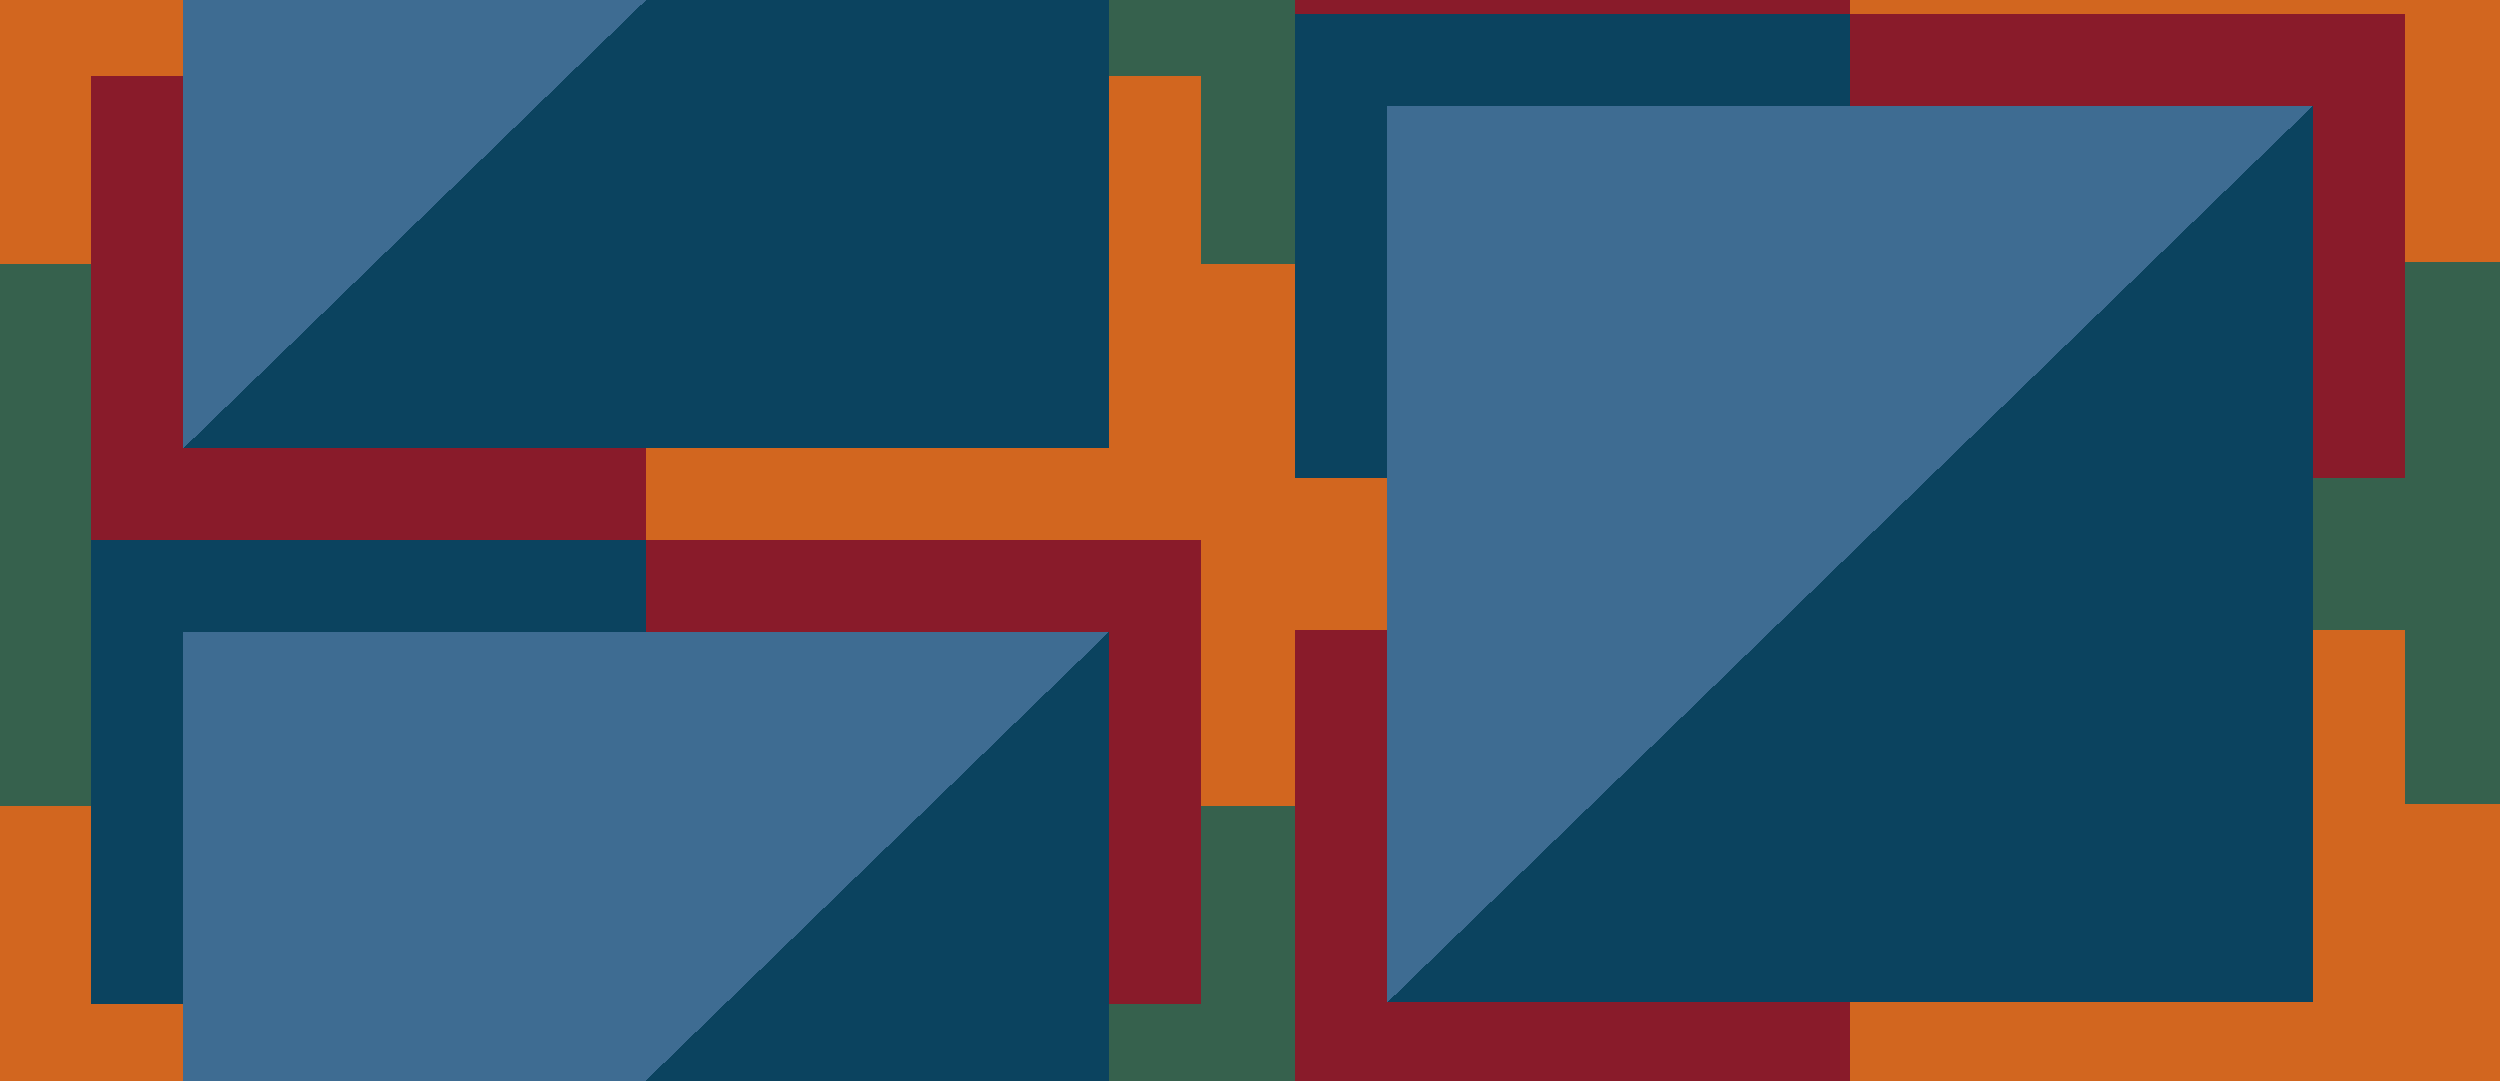
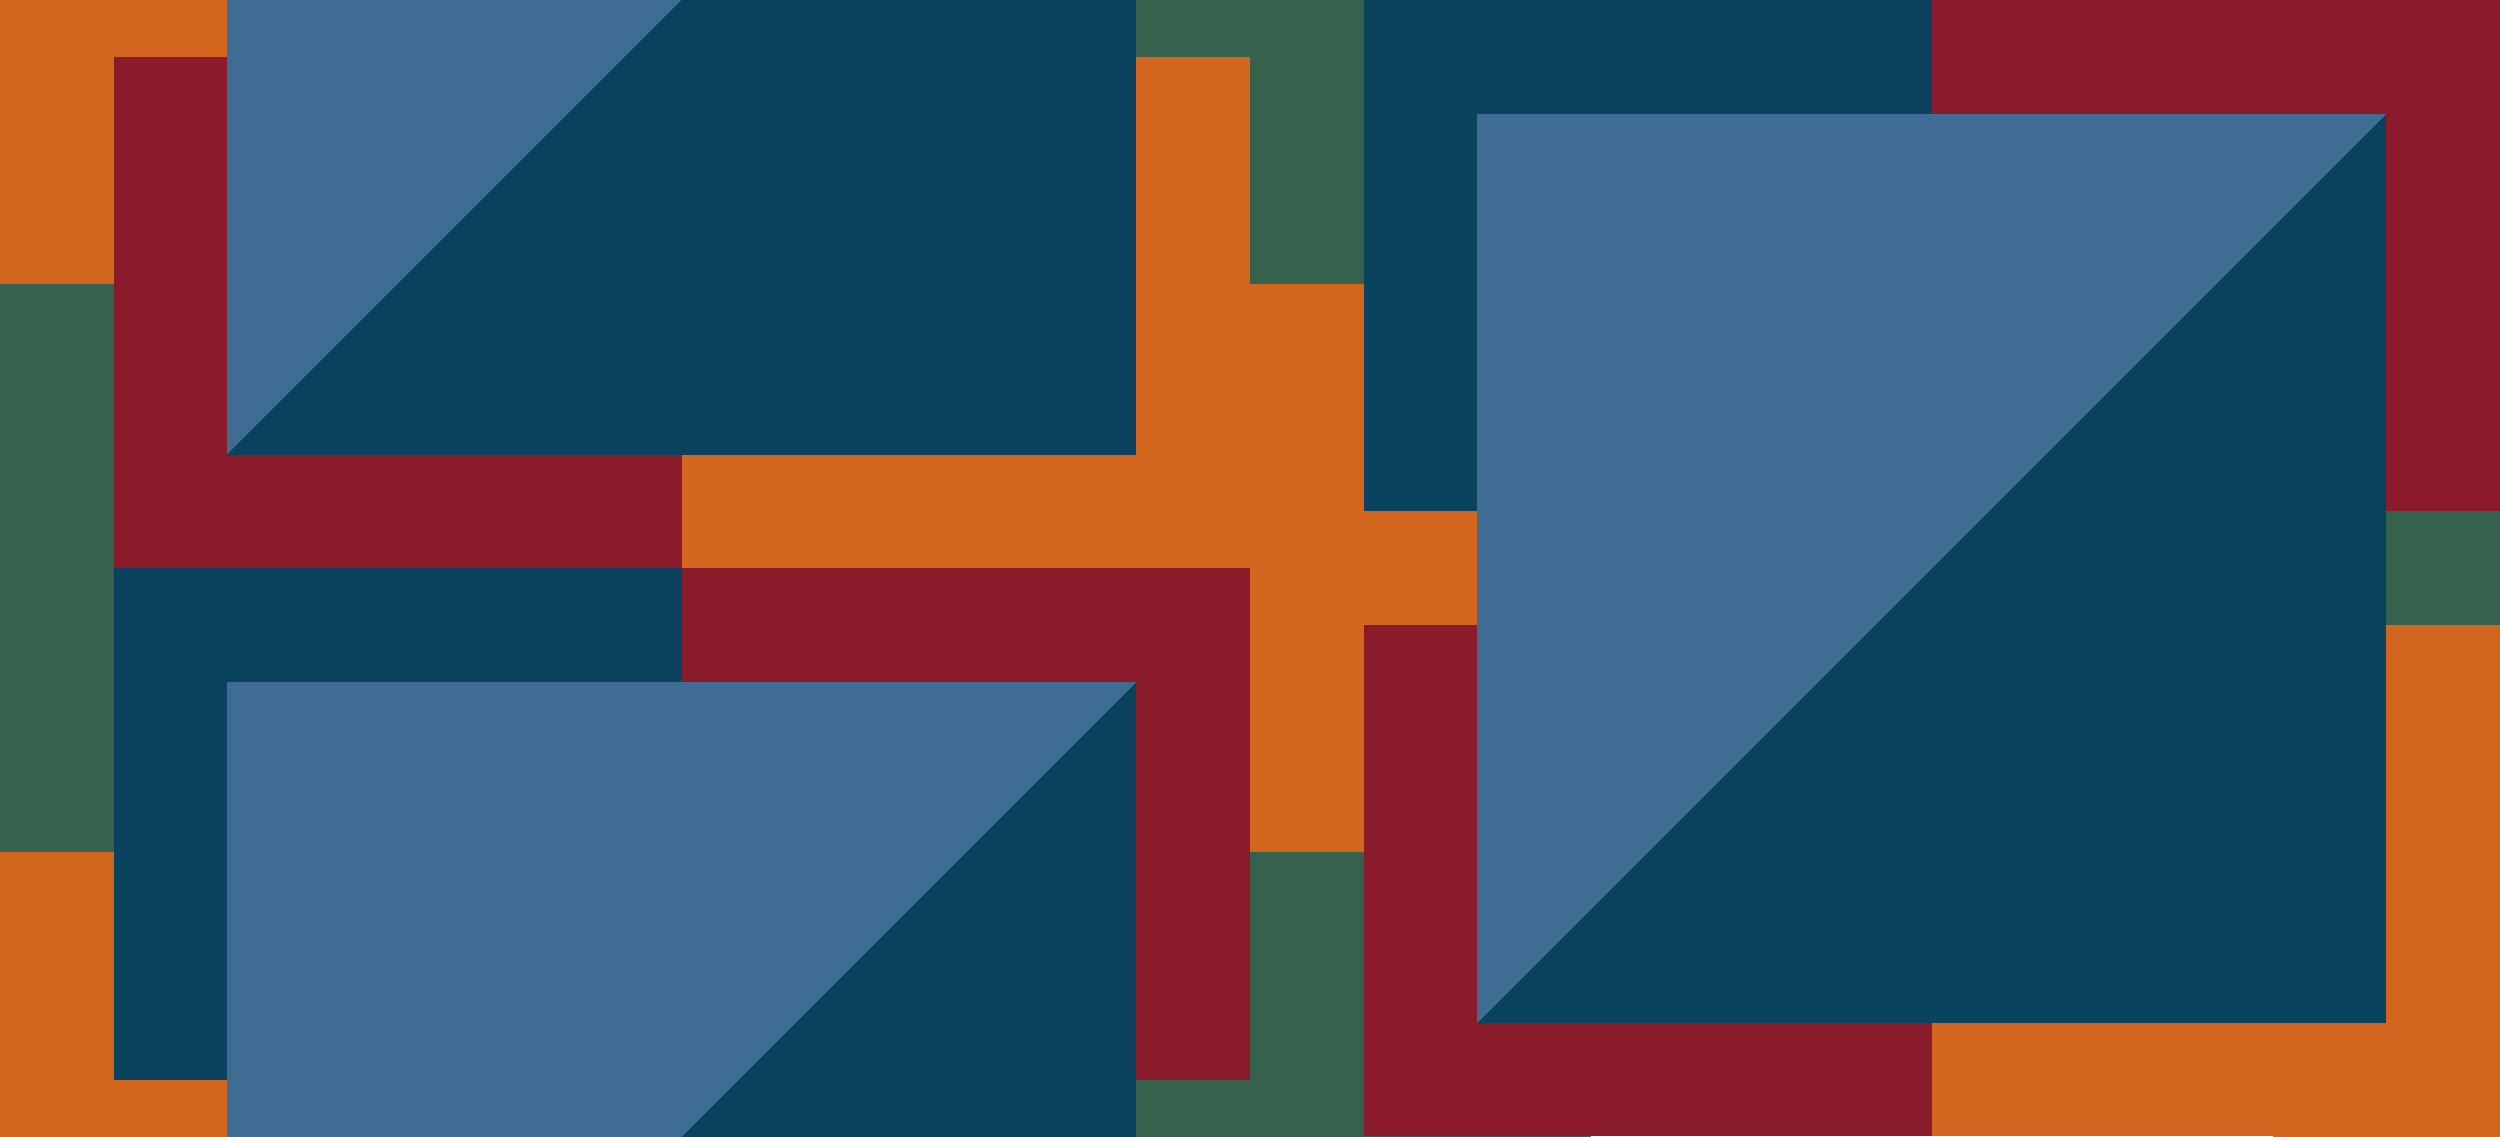
- <svg xmlns="http://www.w3.org/2000/svg" width="194.363" height="83.98" viewBox="0 0 194.363 83.98" id="svg3738" version="1.1" style="shape-rendering:crispEdges">
-   <defs id="defs3740" />
-   <g id="layer1" transform="translate(-269.8901,-326.9162)">
-     <g id="g29644" transform="matrix(8.359565,0,0,8.359565,-982.5179,-1274.966)">
-       <g style="opacity:1" transform="translate(22.57853,75.11607)" id="g27911-8-8">
-         <rect style="opacity:1;fill:#d2661f;fill-opacity:1;stroke:none;stroke-width:2.809;stroke-miterlimit:4;stroke-dasharray:none;stroke-dashoffset:0;stroke-opacity:1" id="rect13059-9-2-3-9-4-3-4-4-5-3-4-8" width="5.043" height="25.215" x="136.493" y="108.874" ry="0" />
-         <rect style="opacity:1;fill:#36614d;fill-opacity:1;stroke:none;stroke-width:1.256;stroke-miterlimit:4;stroke-dasharray:none;stroke-dashoffset:0;stroke-opacity:1" id="rect13059-9-2-3-9-4-8-8-2-50-85-4" width="5.043" height="5.043" x="136.493" y="113.917" ry="0" />
-         <rect style="opacity:1;fill:#36614d;fill-opacity:1;stroke:none;stroke-width:1.256;stroke-miterlimit:4;stroke-dasharray:none;stroke-dashoffset:0;stroke-opacity:1" id="rect13059-9-2-3-9-4-8-8-2-50-8-50-3" width="5.043" height="5.043" x="136.493" y="124.003" ry="0" />
-       </g>
-       <g style="opacity:1" transform="translate(54.65824,71.72231)" id="g27995-7-5">
-         <rect style="opacity:1;fill:#d2661f;fill-opacity:1;stroke:none;stroke-width:2.809;stroke-miterlimit:4;stroke-dasharray:none;stroke-dashoffset:0;stroke-opacity:1" id="rect13059-9-2-3-9-4-3-4-4-5-3-3-1-1" width="5.043" height="25.215" x="93.724" y="112.268" ry="0" />
-         <rect style="opacity:1;fill:#36614d;fill-opacity:1;stroke:none;stroke-width:1.256;stroke-miterlimit:4;stroke-dasharray:none;stroke-dashoffset:0;stroke-opacity:1" id="rect13059-9-2-3-9-4-8-8-2-50-89-4-1" width="5.043" height="5.043" x="93.724" y="112.268" ry="0" />
-         <rect style="opacity:1;fill:#36614d;fill-opacity:1;stroke:none;stroke-width:1.256;stroke-miterlimit:4;stroke-dasharray:none;stroke-dashoffset:0;stroke-opacity:1" id="rect13059-9-2-3-9-4-8-8-2-50-8-5-0-1" width="5.043" height="5.043" x="93.724" y="122.354" ry="0" />
-         <rect style="opacity:1;fill:#36614d;fill-opacity:1;stroke:none;stroke-width:1.256;stroke-miterlimit:4;stroke-dasharray:none;stroke-dashoffset:0;stroke-opacity:1" id="rect13059-9-2-3-9-4-8-8-2-50-89-8-2-2" width="5.043" height="5.043" x="93.724" y="132.44" ry="0" />
-       </g>
-       <g style="opacity:1" transform="translate(76.09542,71.70277)" id="g27995-7-5-1">
-         <rect style="opacity:1;fill:#d2661f;fill-opacity:1;stroke:none;stroke-width:2.809;stroke-miterlimit:4;stroke-dasharray:none;stroke-dashoffset:0;stroke-opacity:1" id="rect13059-9-2-3-9-4-3-4-4-5-3-3-1-1-1" width="5.043" height="25.215" x="93.724" y="112.268" ry="0" />
-         <rect style="opacity:1;fill:#36614d;fill-opacity:1;stroke:none;stroke-width:1.256;stroke-miterlimit:4;stroke-dasharray:none;stroke-dashoffset:0;stroke-opacity:1" id="rect13059-9-2-3-9-4-8-8-2-50-89-4-1-3" width="5.043" height="5.043" x="93.724" y="112.268" ry="0" />
-         <rect style="opacity:1;fill:#36614d;fill-opacity:1;stroke:none;stroke-width:1.256;stroke-miterlimit:4;stroke-dasharray:none;stroke-dashoffset:0;stroke-opacity:1" id="rect13059-9-2-3-9-4-8-8-2-50-8-5-0-1-3" width="5.043" height="5.043" x="93.724" y="122.354" ry="0" />
-         <rect style="opacity:1;fill:#36614d;fill-opacity:1;stroke:none;stroke-width:1.256;stroke-miterlimit:4;stroke-dasharray:none;stroke-dashoffset:0;stroke-opacity:1" id="rect13059-9-2-3-9-4-8-8-2-50-89-8-2-2-8" width="5.043" height="5.043" x="93.724" y="132.44" ry="0" />
-       </g>
+ <svg xmlns="http://www.w3.org/2000/svg" stroke-width="0" version="1.1" width="88" height="40" viewBox="0 20 88 40" style="shape-rendering:crispEdges">
+   <g stroke="none">
+     <g transform="translate(-8,-10)">
+       <rect width="20" height="100" fill="#d2661f" />
+       <rect width="20" height="20" fill="#36614d" />
+       <rect width="20" height="20" fill="#36614d" y="40" />
+       <rect width="20" height="20" fill="#36614d" y="80" />
    </g>
-     <g style="opacity:1" id="g28052-5-6-3" transform="matrix(8.359565,0,0,8.359565,-619.3093,-648.7054)">
-       <g id="g27559-1-8-6" style="opacity:1" transform="translate(0,5.291666)">
-         <rect ry="0" y="122.17" x="112.378" height="4.315" width="5.16" id="rect13059-9-1-1-8-5-0-8-2-9-0-7" style="opacity:1;fill:#d2661f;fill-opacity:1;stroke:none;stroke-width:1.176;stroke-miterlimit:4;stroke-dasharray:none;stroke-dashoffset:0;stroke-opacity:1" />
-         <rect ry="0" y="122.17" x="107.218" height="4.315" width="5.16" id="rect13059-6-5-1-9-9-0-1-8-1-3-4-5" style="opacity:1;fill:#891b2a;fill-opacity:1;stroke:none;stroke-width:1.176;stroke-miterlimit:4;stroke-dasharray:none;stroke-dashoffset:0;stroke-opacity:1" />
-         <rect ry="0" y="116.438" x="112.378" height="4.315" width="5.16" id="rect13059-9-2-7-7-4-39-5-1-8-3" style="opacity:1;fill:#891b2a;fill-opacity:1;stroke:none;stroke-width:1.176;stroke-miterlimit:4;stroke-dasharray:none;stroke-dashoffset:0;stroke-opacity:1" />
-         <rect ry="0" y="116.438" x="107.218" height="4.315" width="5.16" id="rect13059-6-5-13-7-8-9-7-4-4-9-5" style="opacity:1;fill:#0b435f;fill-opacity:1;stroke:none;stroke-width:1.176;stroke-miterlimit:4;stroke-dasharray:none;stroke-dashoffset:0;stroke-opacity:1" />
-         <path id="path6706-6-6-5-0-0-0-0-5-1-7-6" style="fill:#3e6c92;fill-opacity:1;fill-rule:nonzero;stroke:none;stroke-width:0.353" d="m 116.682,125.632 -8.608,0 0,-8.34 8.608,0 z" />
-         <g transform="matrix(0.3527778,0,0,-0.3527778,108.0741,125.632)" id="g6734-4-5-0-3-9-6-32-9-0-0-2">
-           <path id="path6736-5-9-7-4-3-9-2-6-3-4-9" style="fill:#0b435f;fill-opacity:1;fill-rule:nonzero;stroke:none" d="M 0,0 24.402,23.638 24.402,0 Z" />
-         </g>
-         <rect ry="0" y="112.123" x="112.378" height="4.315" width="5.16" id="rect13059-9-1-1-8-5-0-0-2-0-7-2-1" style="opacity:1;fill:#d2661f;fill-opacity:1;stroke:none;stroke-width:1.176;stroke-miterlimit:4;stroke-dasharray:none;stroke-dashoffset:0;stroke-opacity:1" />
-         <rect ry="0" y="112.123" x="107.218" height="4.315" width="5.16" id="rect13059-6-5-1-9-9-0-1-4-7-0-8-1-2" style="opacity:1;fill:#891b2a;fill-opacity:1;stroke:none;stroke-width:1.176;stroke-miterlimit:4;stroke-dasharray:none;stroke-dashoffset:0;stroke-opacity:1" />
-         <rect ry="0" y="106.391" x="112.378" height="4.315" width="5.16" id="rect13059-9-2-7-7-4-8-6-0-9-8-7" style="opacity:1;fill:#891b2a;fill-opacity:1;stroke:none;stroke-width:1.176;stroke-miterlimit:4;stroke-dasharray:none;stroke-dashoffset:0;stroke-opacity:1" />
-         <rect ry="0" y="106.391" x="107.218" height="4.315" width="5.16" id="rect13059-6-5-13-7-8-9-4-5-0-1-8-0" style="opacity:1;fill:#0b435f;fill-opacity:1;stroke:none;stroke-width:1.176;stroke-miterlimit:4;stroke-dasharray:none;stroke-dashoffset:0;stroke-opacity:1" />
-         <path id="path6706-6-6-5-0-0-0-1-8-6-7-3-9" style="fill:#3e6c92;fill-opacity:1;fill-rule:nonzero;stroke:none;stroke-width:0.353" d="m 116.682,115.585 -8.608,0 0,-8.34 8.608,0 z" />
-         <g transform="matrix(0.3527778,0,0,-0.3527778,108.0741,115.5851)" id="g6734-4-5-0-3-9-6-4-96-8-7-6-3">
-           <path id="path6736-5-9-7-4-3-9-3-6-5-7-8-6" style="fill:#0b435f;fill-opacity:1;fill-rule:nonzero;stroke:none" d="M 0,0 24.402,23.638 24.402,0 Z" />
-         </g>
-       </g>
+     <g transform="translate(36,-10)">
+       <rect width="20" height="100" fill="#36614d" />
+       <rect width="20" height="20" fill="#d2661f" />
+       <rect width="20" height="20" fill="#d2661f" y="40" />
+       <rect width="20" height="20" fill="#d2661f" y="80" />
    </g>
-     <g id="g27559-1-8-6-3" style="opacity:1;shape-rendering:crispEdges" transform="matrix(8.359565,0,0,8.359565,-525.7002,-645.3822)">
-       <rect ry="0" y="122.17" x="112.378" height="4.315" width="5.16" id="rect13059-9-1-1-8-5-0-8-2-9-0-7-6" style="opacity:1;fill:#d2661f;fill-opacity:1;stroke:none;stroke-width:1.176;stroke-miterlimit:4;stroke-dasharray:none;stroke-dashoffset:0;stroke-opacity:1" />
-       <rect ry="0" y="122.17" x="107.218" height="4.315" width="5.16" id="rect13059-6-5-1-9-9-0-1-8-1-3-4-5-7" style="opacity:1;fill:#891b2a;fill-opacity:1;stroke:none;stroke-width:1.176;stroke-miterlimit:4;stroke-dasharray:none;stroke-dashoffset:0;stroke-opacity:1" />
-       <rect ry="0" y="116.438" x="112.378" height="4.315" width="5.16" id="rect13059-9-2-7-7-4-39-5-1-8-3-5" style="opacity:1;fill:#891b2a;fill-opacity:1;stroke:none;stroke-width:1.176;stroke-miterlimit:4;stroke-dasharray:none;stroke-dashoffset:0;stroke-opacity:1" />
-       <rect ry="0" y="116.438" x="107.218" height="4.315" width="5.16" id="rect13059-6-5-13-7-8-9-7-4-4-9-5-3" style="opacity:1;fill:#0b435f;fill-opacity:1;stroke:none;stroke-width:1.176;stroke-miterlimit:4;stroke-dasharray:none;stroke-dashoffset:0;stroke-opacity:1" />
-       <path id="path6706-6-6-5-0-0-0-0-5-1-7-6-5" style="fill:#3e6c92;fill-opacity:1;fill-rule:nonzero;stroke:none;stroke-width:0.353" d="m 116.682,125.632 -8.608,0 0,-8.34 8.608,0 z" />
-       <g transform="matrix(0.3527778,0,0,-0.3527778,108.0741,125.632)" id="g6734-4-5-0-3-9-6-32-9-0-0-2-6">
-         <path id="path6736-5-9-7-4-3-9-2-6-3-4-9-2" style="fill:#0b435f;fill-opacity:1;fill-rule:nonzero;stroke:none" d="M 0,0 24.402,23.638 24.402,0 Z" />
-       </g>
-       <rect ry="0" y="112.123" x="112.378" height="4.315" width="5.16" id="rect13059-9-1-1-8-5-0-0-2-0-7-2-1-9" style="opacity:1;fill:#d2661f;fill-opacity:1;stroke:none;stroke-width:1.176;stroke-miterlimit:4;stroke-dasharray:none;stroke-dashoffset:0;stroke-opacity:1" />
-       <rect ry="0" y="112.123" x="107.218" height="4.315" width="5.16" id="rect13059-6-5-1-9-9-0-1-4-7-0-8-1-2-1" style="opacity:1;fill:#891b2a;fill-opacity:1;stroke:none;stroke-width:1.176;stroke-miterlimit:4;stroke-dasharray:none;stroke-dashoffset:0;stroke-opacity:1" />
-       <rect ry="0" y="106.391" x="112.378" height="4.315" width="5.16" id="rect13059-9-2-7-7-4-8-6-0-9-8-7-2" style="opacity:1;fill:#891b2a;fill-opacity:1;stroke:none;stroke-width:1.176;stroke-miterlimit:4;stroke-dasharray:none;stroke-dashoffset:0;stroke-opacity:1" />
-       <rect ry="0" y="106.391" x="107.218" height="4.315" width="5.16" id="rect13059-6-5-13-7-8-9-4-5-0-1-8-0-7" style="opacity:1;fill:#0b435f;fill-opacity:1;stroke:none;stroke-width:1.176;stroke-miterlimit:4;stroke-dasharray:none;stroke-dashoffset:0;stroke-opacity:1" />
-       <path id="path6706-6-6-5-0-0-0-1-8-6-7-3-9-0" style="fill:#3e6c92;fill-opacity:1;fill-rule:nonzero;stroke:none;stroke-width:0.353" d="m 116.682,115.585 -8.608,0 0,-8.34 8.608,0 z" />
-       <g transform="matrix(0.3527778,0,0,-0.3527778,108.0741,115.5851)" id="g6734-4-5-0-3-9-6-4-96-8-7-6-3-9">
-         <path id="path6736-5-9-7-4-3-9-3-6-5-7-8-6-3" style="fill:#0b435f;fill-opacity:1;fill-rule:nonzero;stroke:none" d="M 0,0 24.402,23.638 24.402,0 Z" />
-       </g>
+     <g transform="translate(80,-10)">
+       <rect width="20" height="100" fill="#d2661f" />
+       <rect width="20" height="20" fill="#36614d" />
+       <rect width="20" height="20" fill="#36614d" y="40" />
+       <rect width="20" height="20" fill="#36614d" y="80" />
+     </g>
+     <g transform="translate(4,0)">
+       <rect width="20" height="18" fill="#0b435f" />
+       <rect width="20" height="18" fill="#891b2a" x="20" />
+       <rect width="20" height="18" fill="#891b2a" y="22" />
+       <rect width="20" height="18" fill="#d2661f" x="20" y="22" />
+       <rect width="32" height="32" fill="#3e6c92" x="4" y="4" />
+       <polygon points="36,4 36,36 4,36" fill="#0b435f" />
+     </g>
+     <g transform="translate(4,40)">
+       <rect width="20" height="18" fill="#0b435f" />
+       <rect width="20" height="18" fill="#891b2a" x="20" />
+       <rect width="20" height="18" fill="#891b2a" y="22" />
+       <rect width="20" height="18" fill="#d2661f" x="20" y="22" />
+       <rect width="32" height="32" fill="#3e6c92" x="4" y="4" />
+       <polygon points="36,4 36,36 4,36" fill="#0b435f" />
+     </g>
+     <g transform="translate(48,20)">
+       <rect width="20" height="18" fill="#0b435f" />
+       <rect width="20" height="18" fill="#891b2a" x="20" />
+       <rect width="20" height="18" fill="#891b2a" y="22" />
+       <rect width="20" height="18" fill="#d2661f" x="20" y="22" />
+       <rect width="32" height="32" fill="#3e6c92" x="4" y="4" />
+       <polygon points="36,4 36,36 4,36" fill="#0b435f" />
    </g>
  </g>
</svg>
